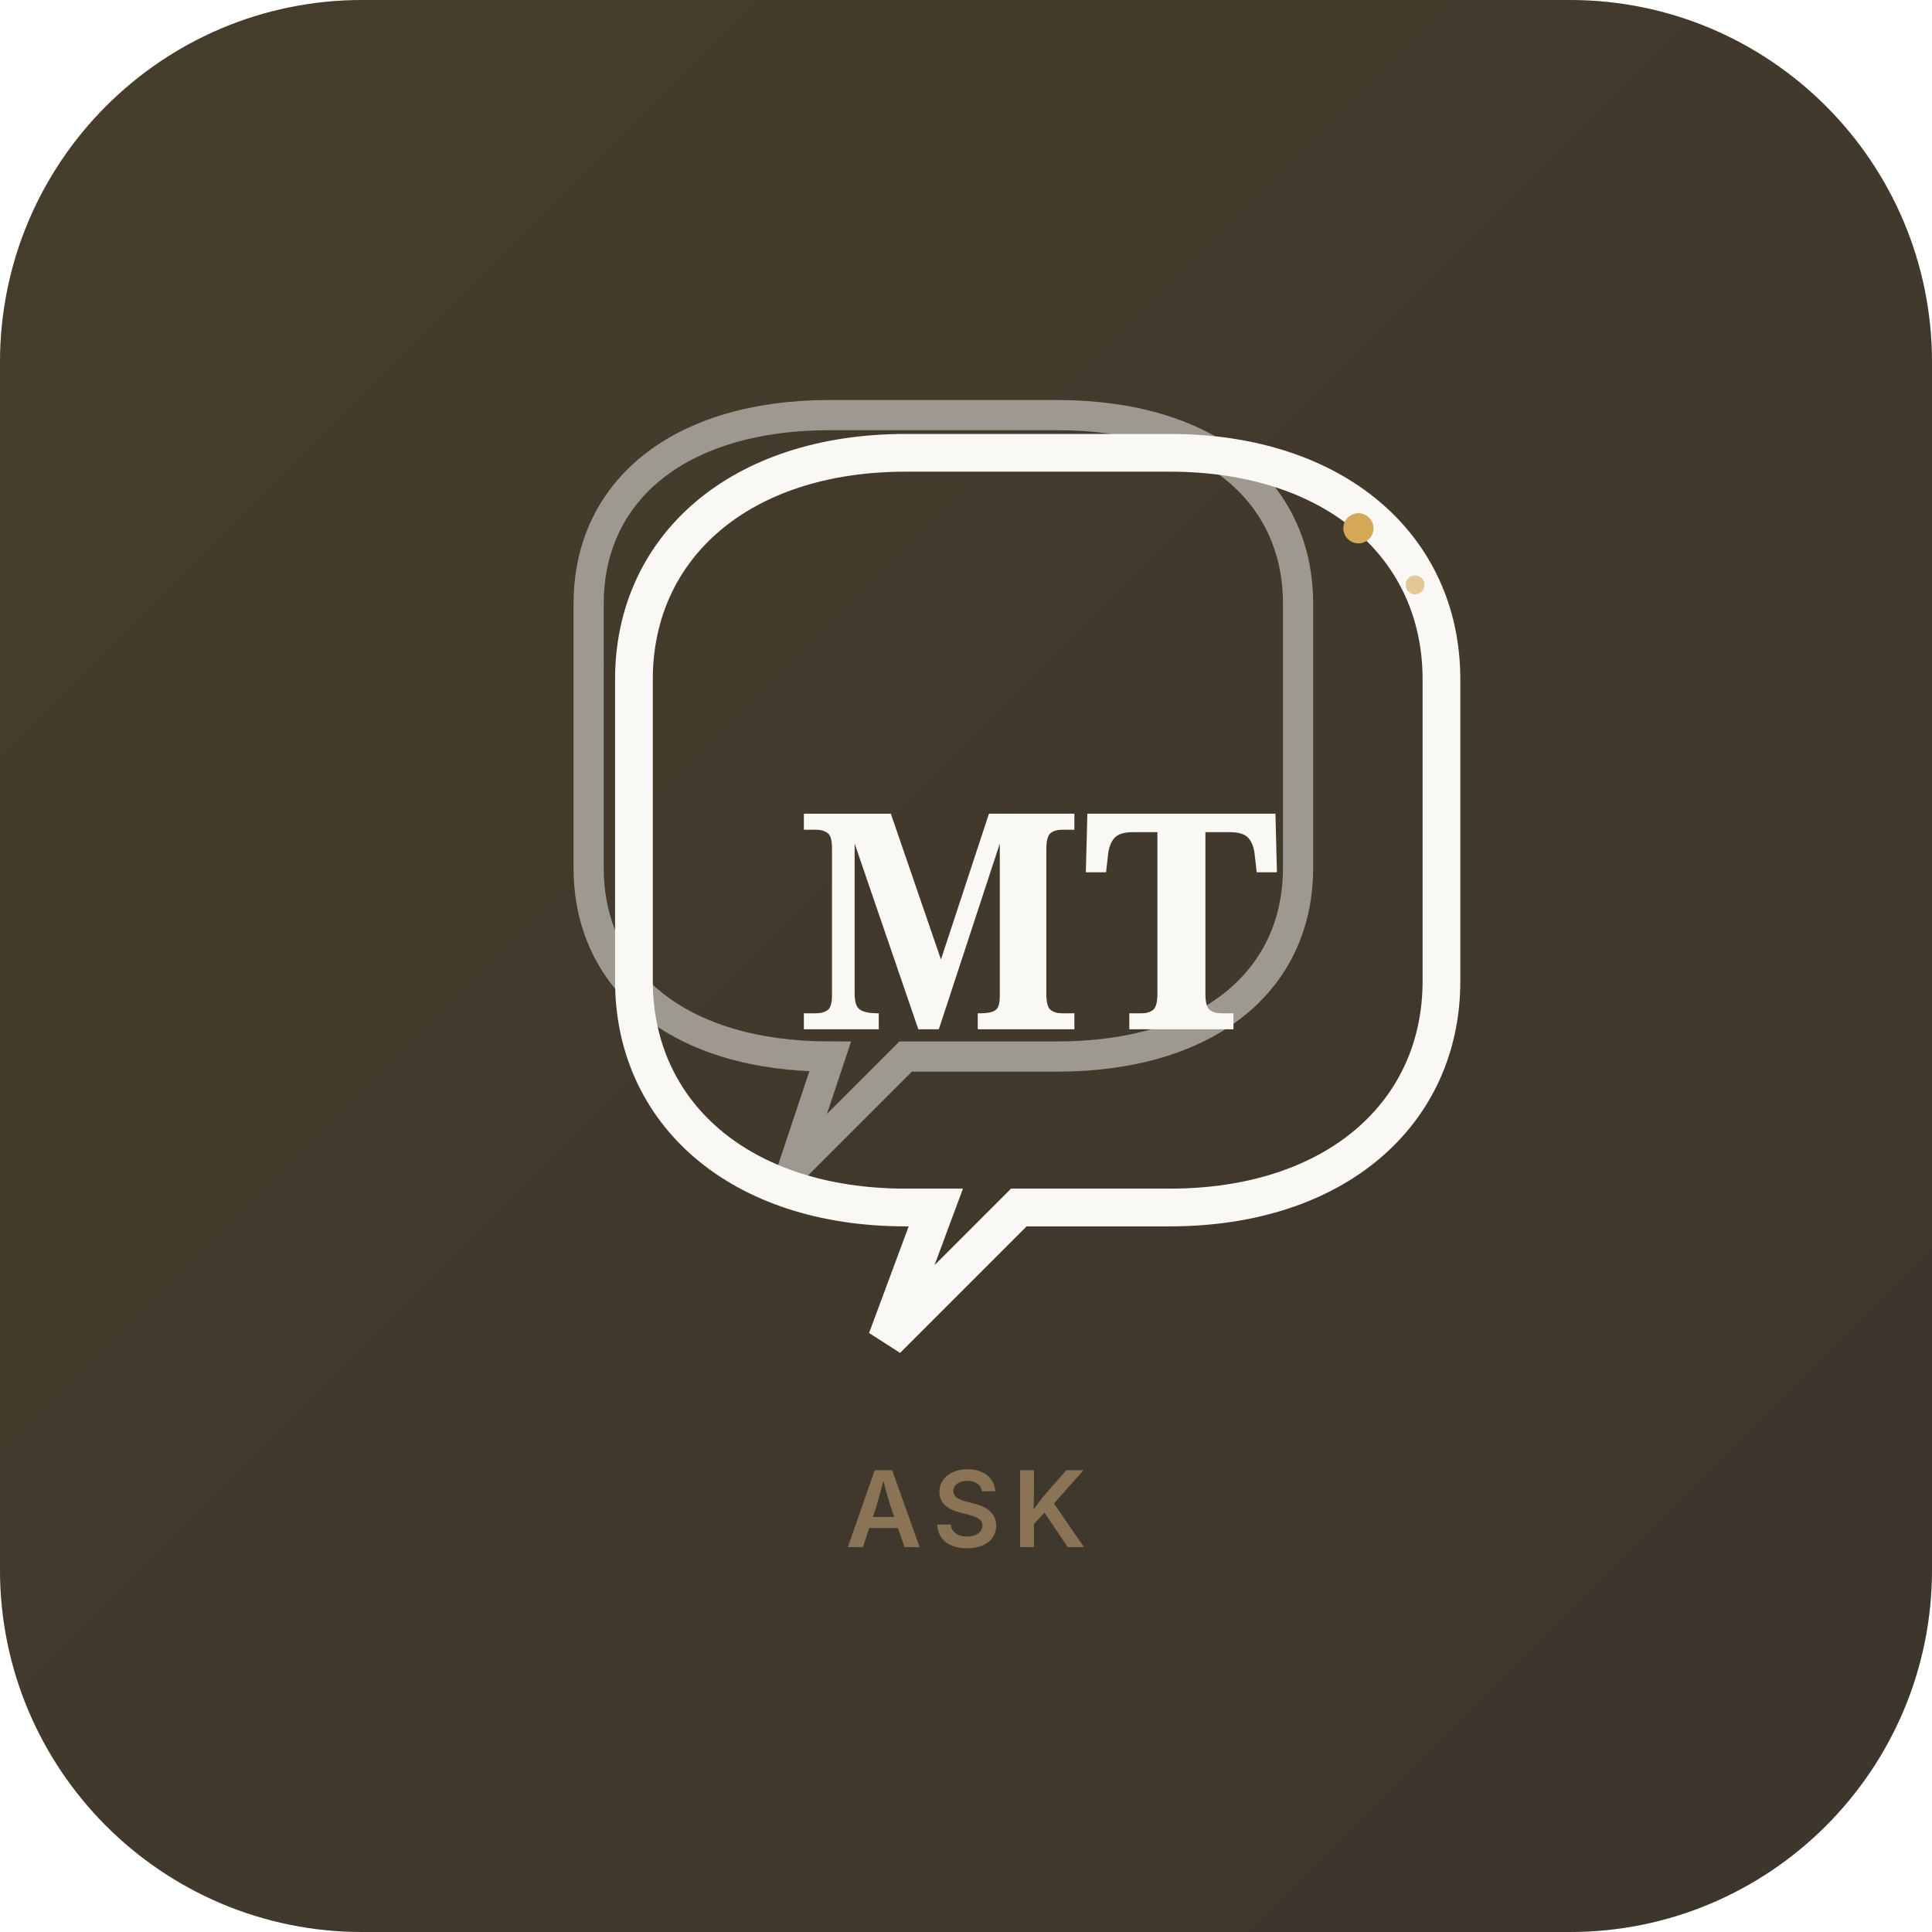
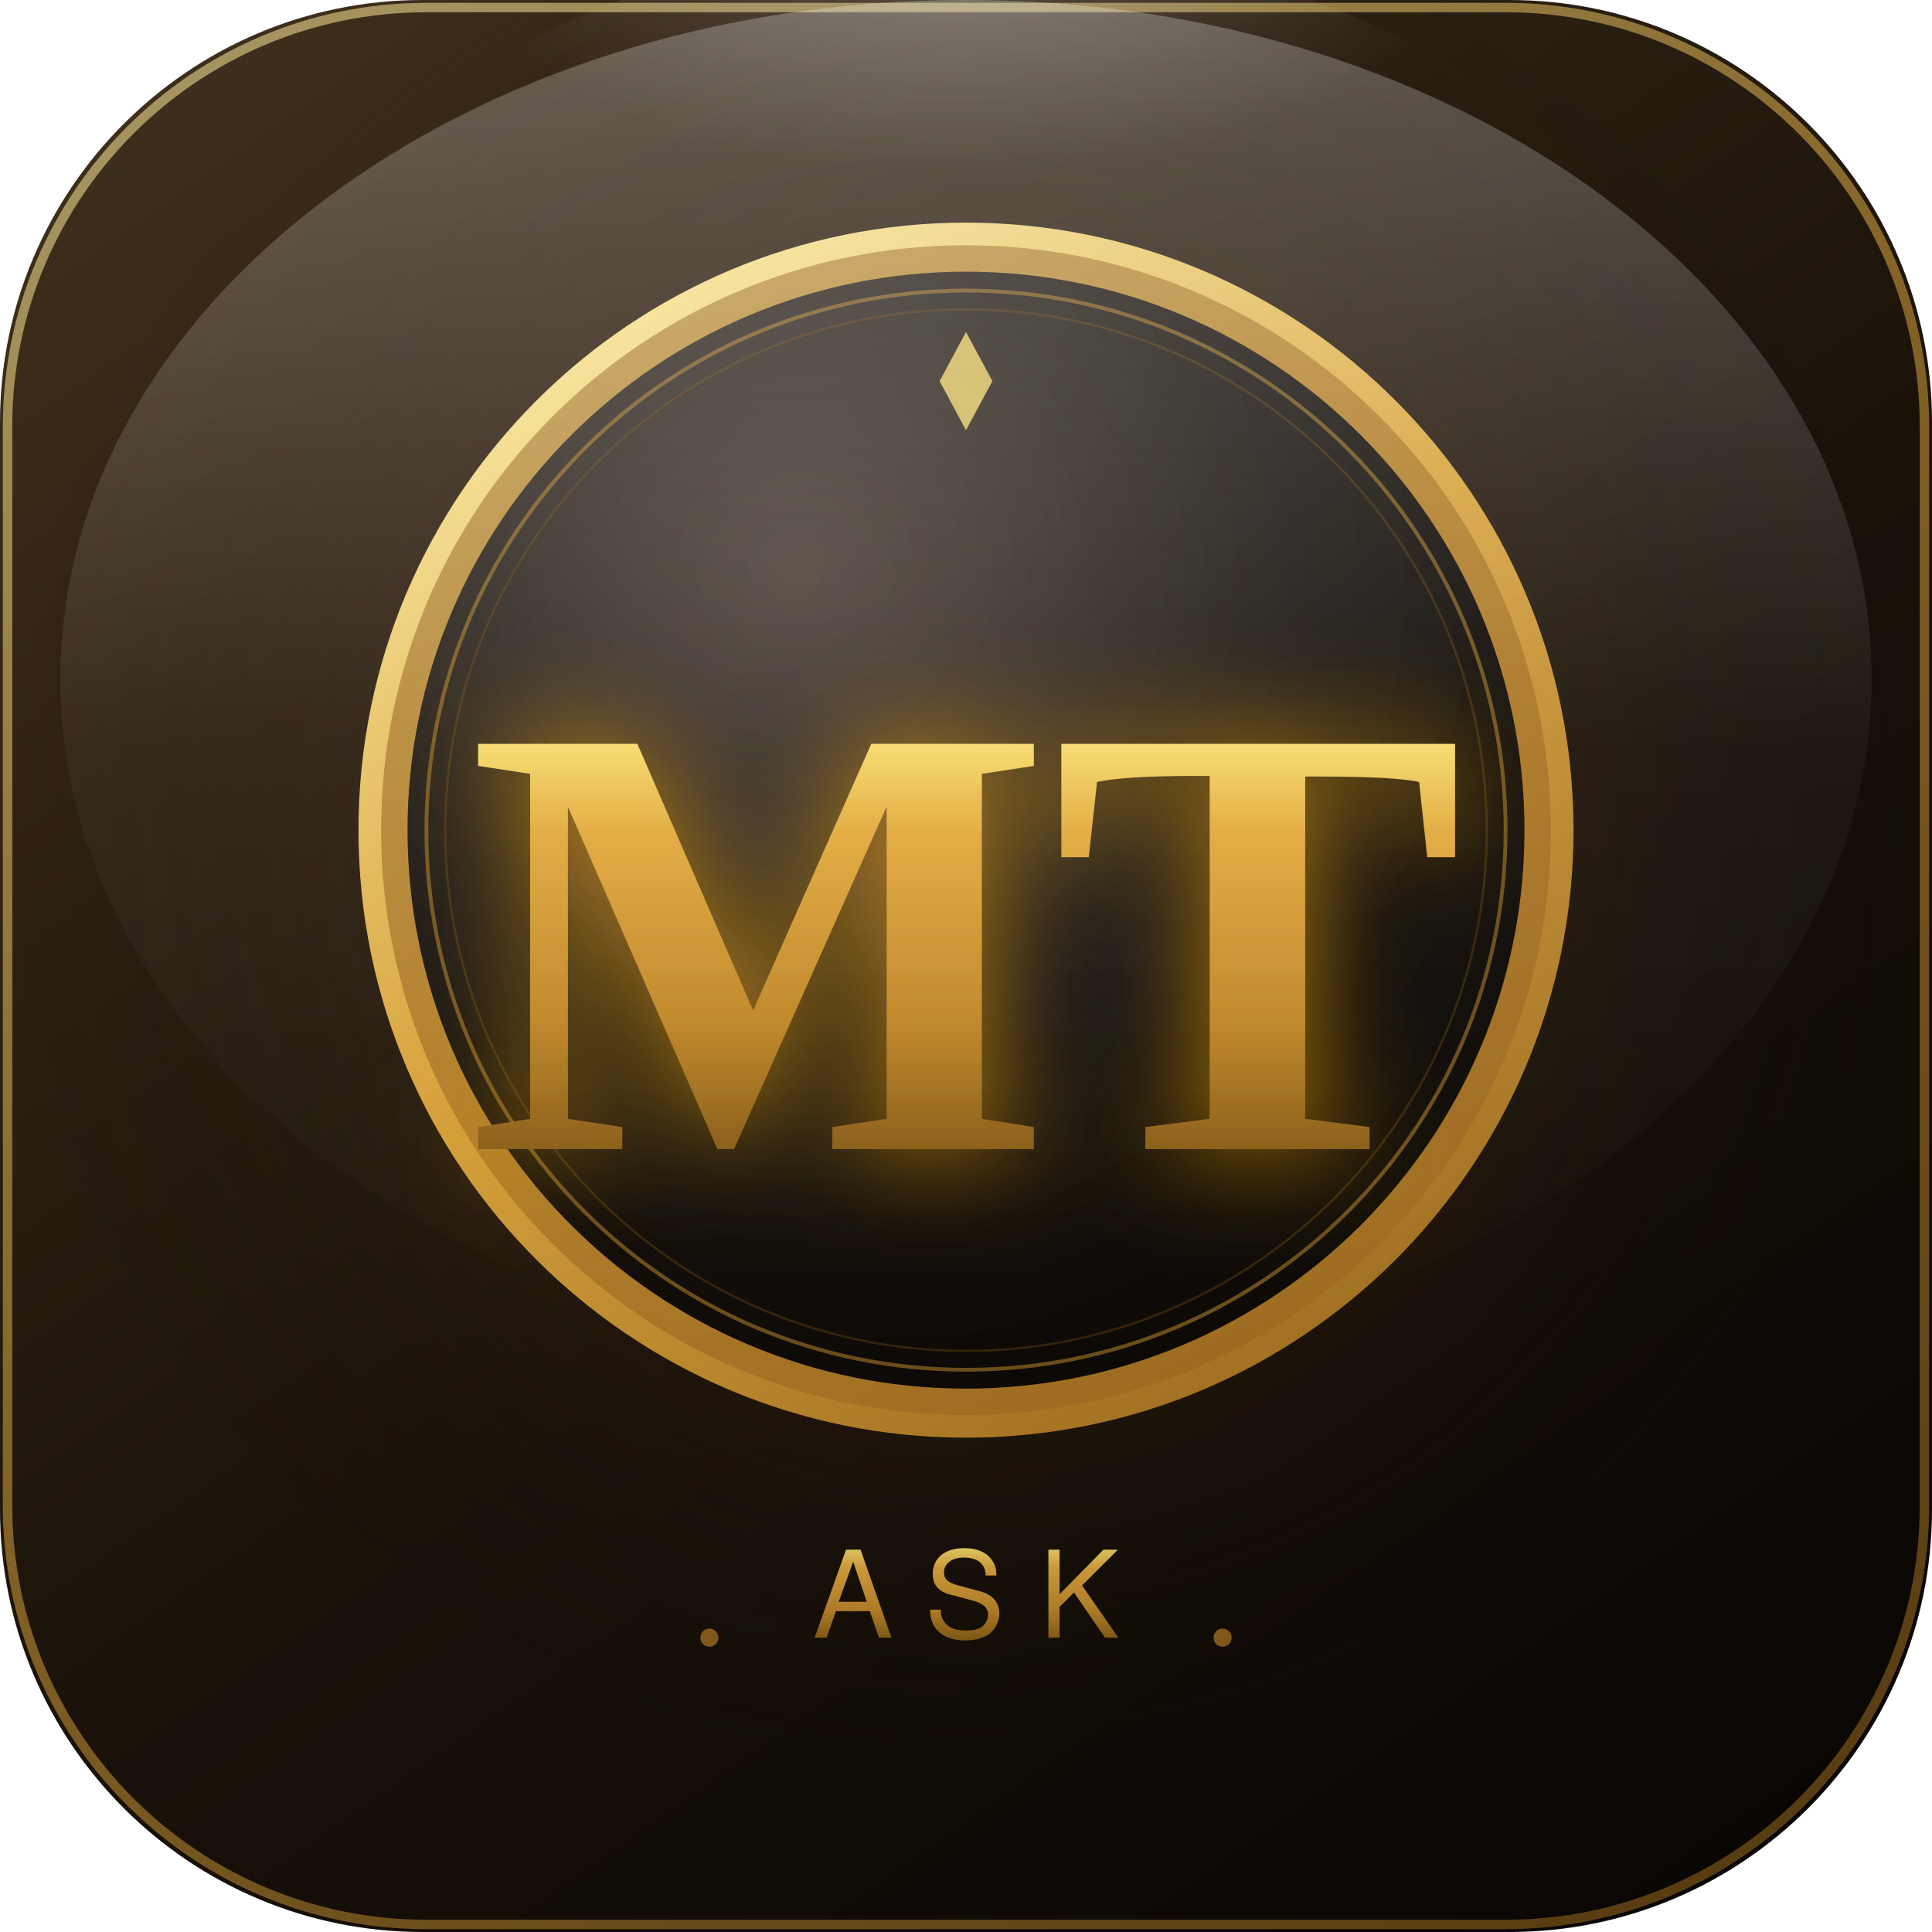
<svg xmlns="http://www.w3.org/2000/svg" viewBox="0 0 512 512" width="512" height="512">
-   <rect width="512" height="512" rx="96" fill="#2e2a24" />
-   <rect width="512" height="512" rx="96" fill="url(#grad)" opacity="0.15" />
  <defs>
-     <linearGradient id="grad" x1="0" y1="0" x2="1" y2="1">
-       <stop offset="0%" stop-color="#d4a857" />
-       <stop offset="100%" stop-color="#8b7355" />
+     <linearGradient id="bg" x1="0.15" y1="0" x2="0.85" y2="1">
+       <stop offset="0%" stop-color="#3e2e1c" />
+       <stop offset="55%" stop-color="#1a1209" />
+       <stop offset="100%" stop-color="#090604" />
    </linearGradient>
+     <radialGradient id="warm" cx="50%" cy="43%" r="50%">
+       <stop offset="0%" stop-color="#7c5024" stop-opacity="0.60" />
+       <stop offset="100%" stop-color="#090604" stop-opacity="0" />
+     </radialGradient>
+     <radialGradient id="disc" cx="36%" cy="28%" r="78%">
+       <stop offset="0%" stop-color="#302218" />
+       <stop offset="50%" stop-color="#161009" />
+       <stop offset="100%" stop-color="#0c0906" />
+     </radialGradient>
+     <linearGradient id="gold" x1="0" y1="0" x2="0" y2="1">
+       <stop offset="0%" stop-color="#f6dc6e" />
+       <stop offset="22%" stop-color="#e2aa40" />
+       <stop offset="68%" stop-color="#c0882a" />
+       <stop offset="100%" stop-color="#8a5e18" />
+     </linearGradient>
+     <linearGradient id="goldEdge" x1="0.2" y1="0" x2="0.8" y2="1">
+       <stop offset="0%" stop-color="#f9e898" />
+       <stop offset="45%" stop-color="#d8a43e" />
+       <stop offset="100%" stop-color="#9a6a1e" />
+     </linearGradient>
+     <radialGradient id="discRefl" cx="34%" cy="26%" r="62%">
+       <stop offset="0%" stop-color="#ffffff" stop-opacity="0.16" />
+       <stop offset="100%" stop-color="#ffffff" stop-opacity="0" />
+     </radialGradient>
+     <linearGradient id="glassDome" x1="0" y1="0" x2="0" y2="1">
+       <stop offset="0%" stop-color="#ffffff" stop-opacity="0.26" />
+       <stop offset="55%" stop-color="#ffffff" stop-opacity="0.04" />
+       <stop offset="100%" stop-color="#ffffff" stop-opacity="0" />
+     </linearGradient>
+     <radialGradient id="spec" cx="50%" cy="0%" r="45%">
+       <stop offset="0%" stop-color="#ffffff" stop-opacity="0.20" />
+       <stop offset="100%" stop-color="#ffffff" stop-opacity="0" />
+     </radialGradient>
+     <filter id="mGlow" x="-45%" y="-45%" width="190%" height="190%">
+       <feGaussianBlur in="SourceAlpha" stdDeviation="14" result="blur" />
+       <feFlood flood-color="#d49010" flood-opacity="0.80" result="colour" />
+       <feComposite in="colour" in2="blur" operator="in" result="glow" />
+       <feMerge>
+         <feMergeNode in="glow" />
+         <feMergeNode in="SourceGraphic" />
+       </feMerge>
+     </filter>
+     <clipPath id="clip">
+       <rect width="512" height="512" rx="112" />
+     </clipPath>
  </defs>
-   <path d="M156 160 C156 130, 180 110, 220 110 L280 110 C320 110, 344 130, 344 160 L344 230 C344 260, 320 280, 280 280 L240 280 L210 310 L220 280 L220 280 C180 280, 156 260, 156 230 Z" fill="none" stroke="#faf8f4" stroke-width="8" opacity="0.5" />
-   <path d="M168 180 C168 145, 196 120, 240 120 L310 120 C354 120, 382 145, 382 180 L382 260 C382 295, 354 320, 310 320 L270 320 L235 355 L248 320 L240 320 C196 320, 168 295, 168 260 Z" fill="none" stroke="#faf8f4" stroke-width="10" />
-   <text x="275" y="245" font-family="Georgia, serif" font-size="80" font-weight="700" fill="#faf8f4" text-anchor="middle" dominant-baseline="middle">MT</text>
-   <circle cx="360" cy="140" r="4" fill="#d4a857" />
-   <circle cx="375" cy="155" r="2.5" fill="#d4a857" opacity="0.6" />
-   <text x="256" y="410" font-family="-apple-system, sans-serif" font-size="28" font-weight="600" fill="#8b7355" text-anchor="middle" letter-spacing="3">ASK</text>
+   <rect width="512" height="512" rx="112" fill="url(#bg)" />
+   <rect width="512" height="512" rx="112" fill="url(#warm)" />
+   <rect x="2" y="2" width="508" height="508" rx="111" fill="none" stroke="url(#goldEdge)" stroke-width="2.5" opacity="0.55" clip-path="url(#clip)" />
+   <circle cx="256" cy="220" r="161" fill="url(#goldEdge)" />
+   <circle cx="256" cy="220" r="155" fill="#9a6820" opacity="0.6" />
+   <circle cx="256" cy="220" r="148" fill="url(#disc)" />
+   <circle cx="256" cy="220" r="148" fill="url(#discRefl)" />
+   <circle cx="256" cy="220" r="143" fill="none" stroke="#c89030" stroke-width="1" opacity="0.50" />
+   <circle cx="256" cy="220" r="138" fill="none" stroke="#7a5012" stroke-width="0.6" opacity="0.35" />
+   <text x="256" y="258" font-family="Georgia, 'Times New Roman', 'Palatino Linotype', serif" font-size="164" font-weight="700" fill="url(#gold)" text-anchor="middle" dominant-baseline="middle" filter="url(#mGlow)">MT</text>
+   <line x1="188" y1="340" x2="324" y2="340" stroke="url(#gold)" stroke-width="1.5" opacity="0.55" />
+   <polygon points="256,88  263,101  256,114  249,101" fill="#f6dc6e" opacity="0.80" />
+   <text x="256" y="434" font-family="-apple-system, 'Helvetica Neue', Helvetica, Arial, sans-serif" font-size="32" font-weight="500" fill="url(#gold)" text-anchor="middle" letter-spacing="9" opacity="0.88">ASK</text>
+   <circle cx="188" cy="434" r="2.4" fill="#c88a26" opacity="0.60" />
+   <circle cx="324" cy="434" r="2.4" fill="#c88a26" opacity="0.60" />
+   <ellipse cx="256" cy="180" rx="240" ry="180" fill="url(#glassDome)" clip-path="url(#clip)" />
+   <ellipse cx="256" cy="52" rx="148" ry="66" fill="url(#spec)" clip-path="url(#clip)" />
</svg>
